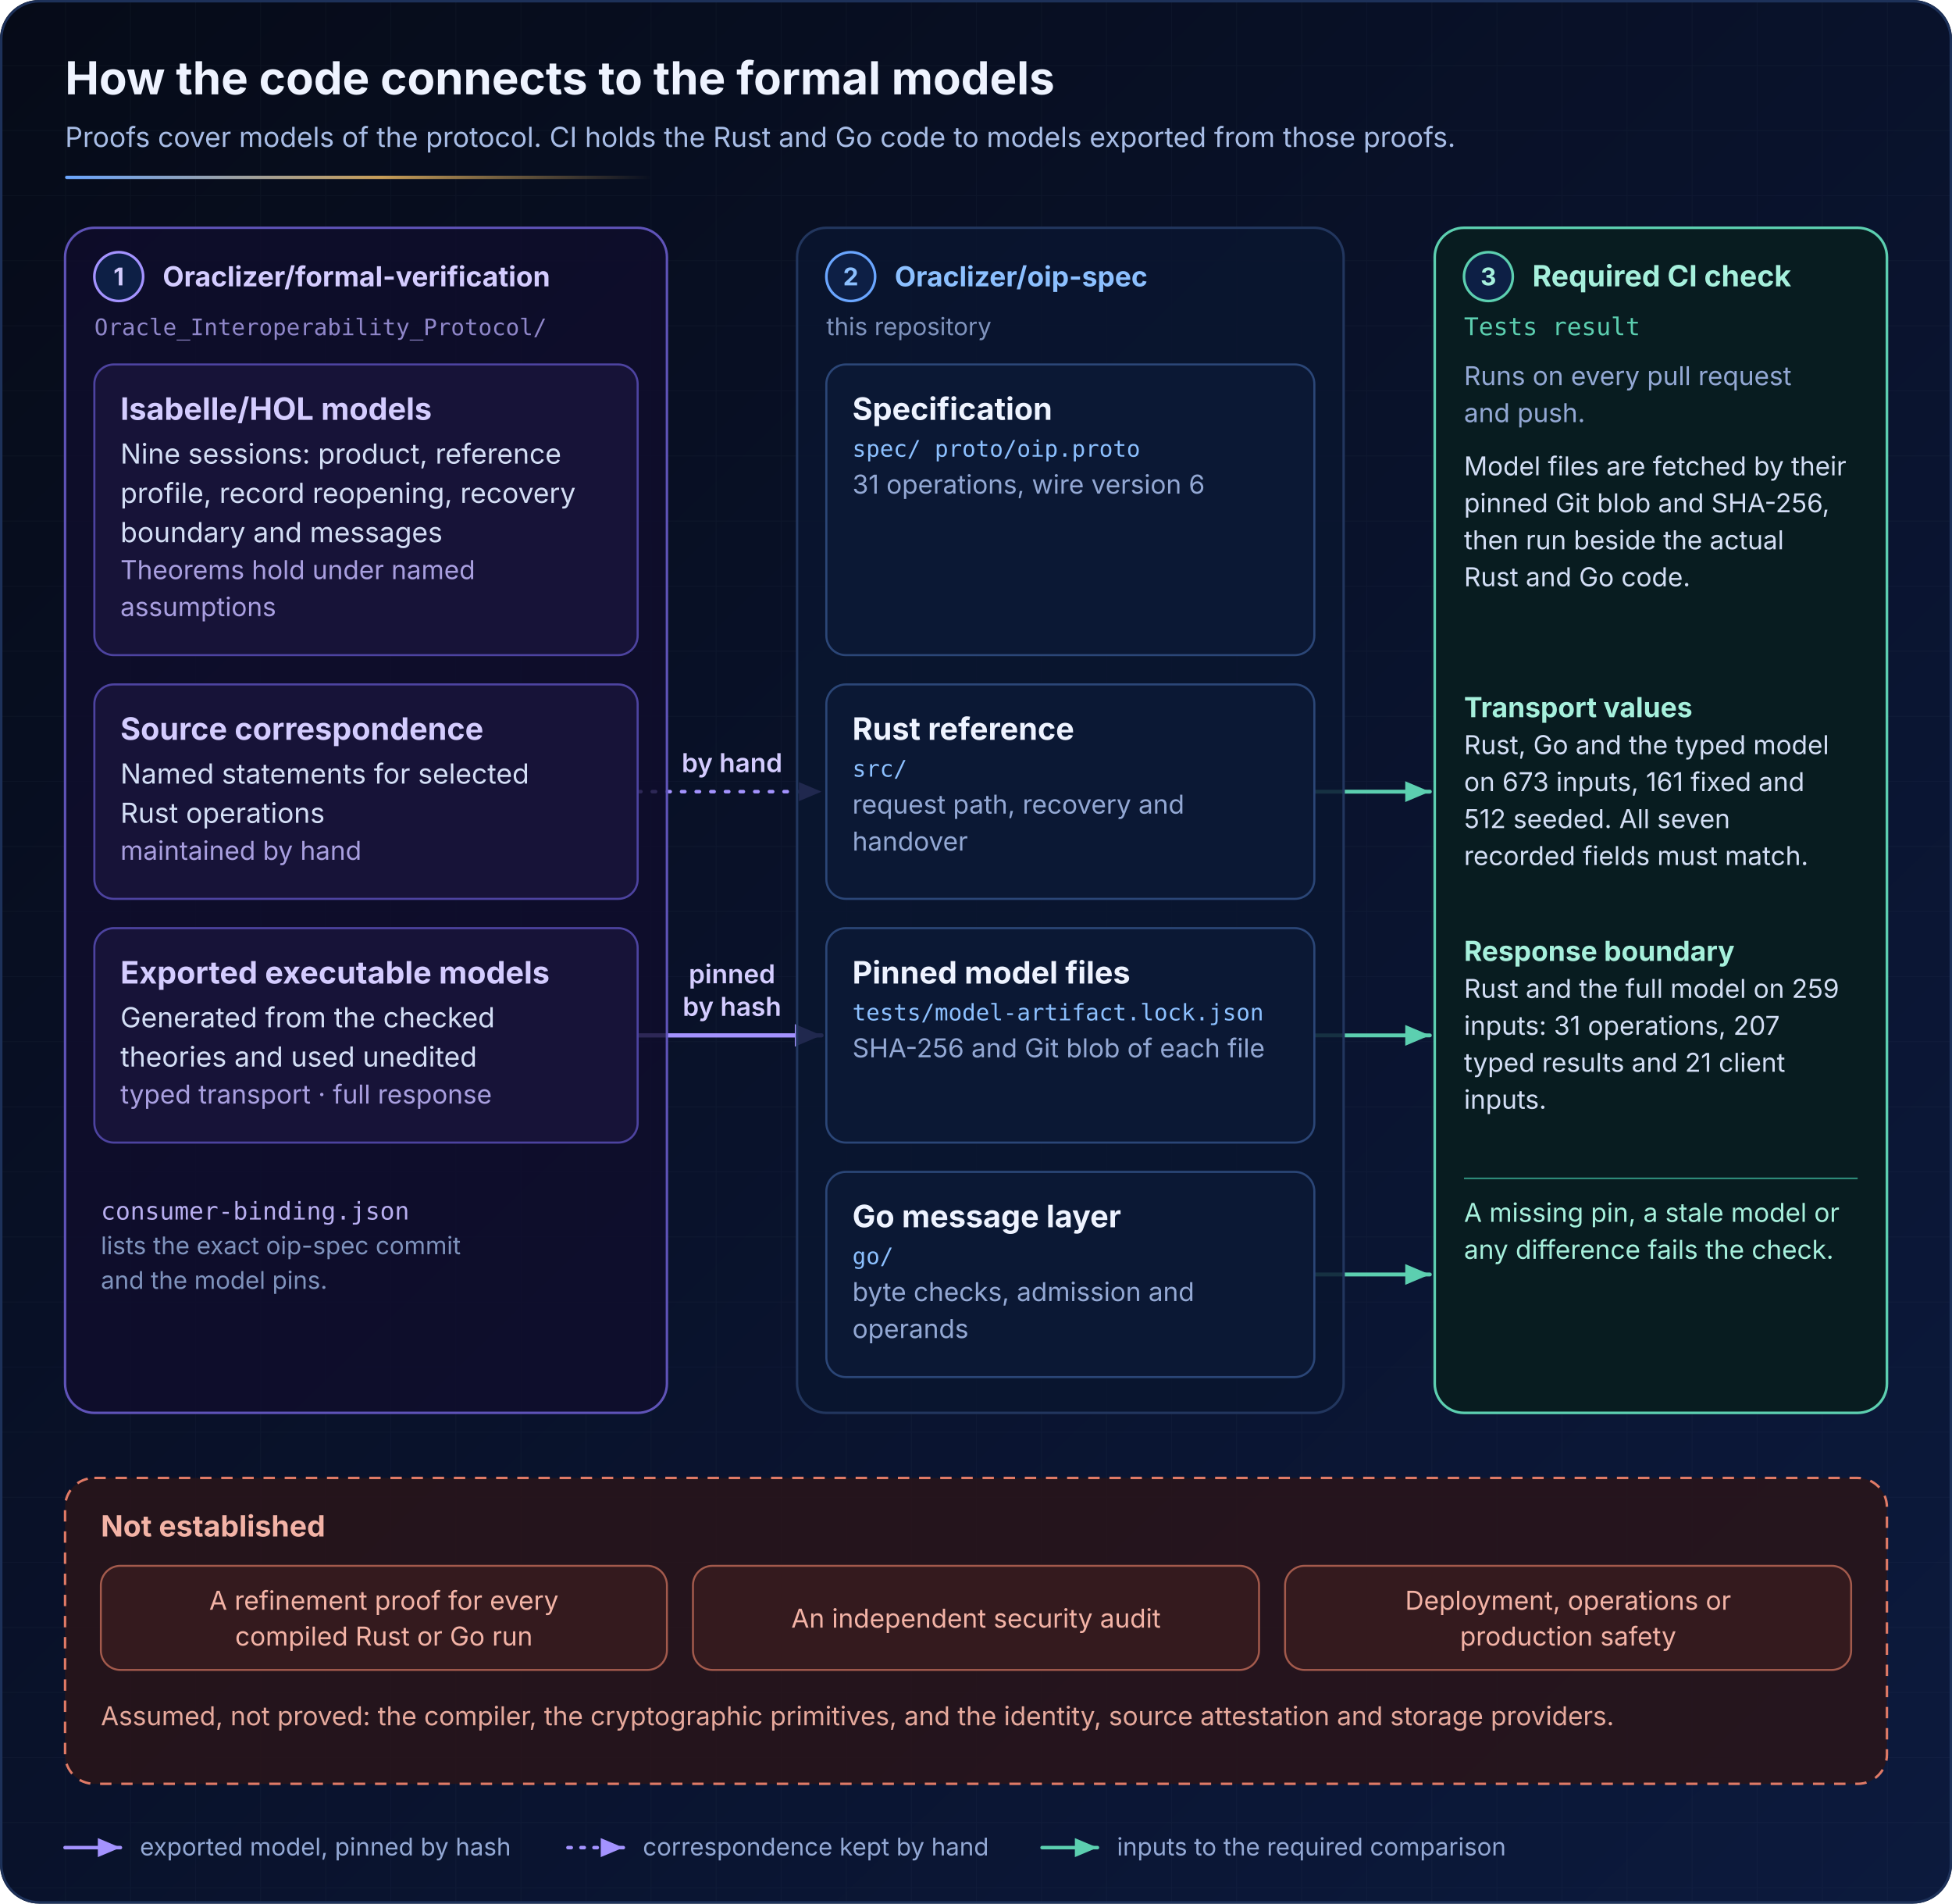
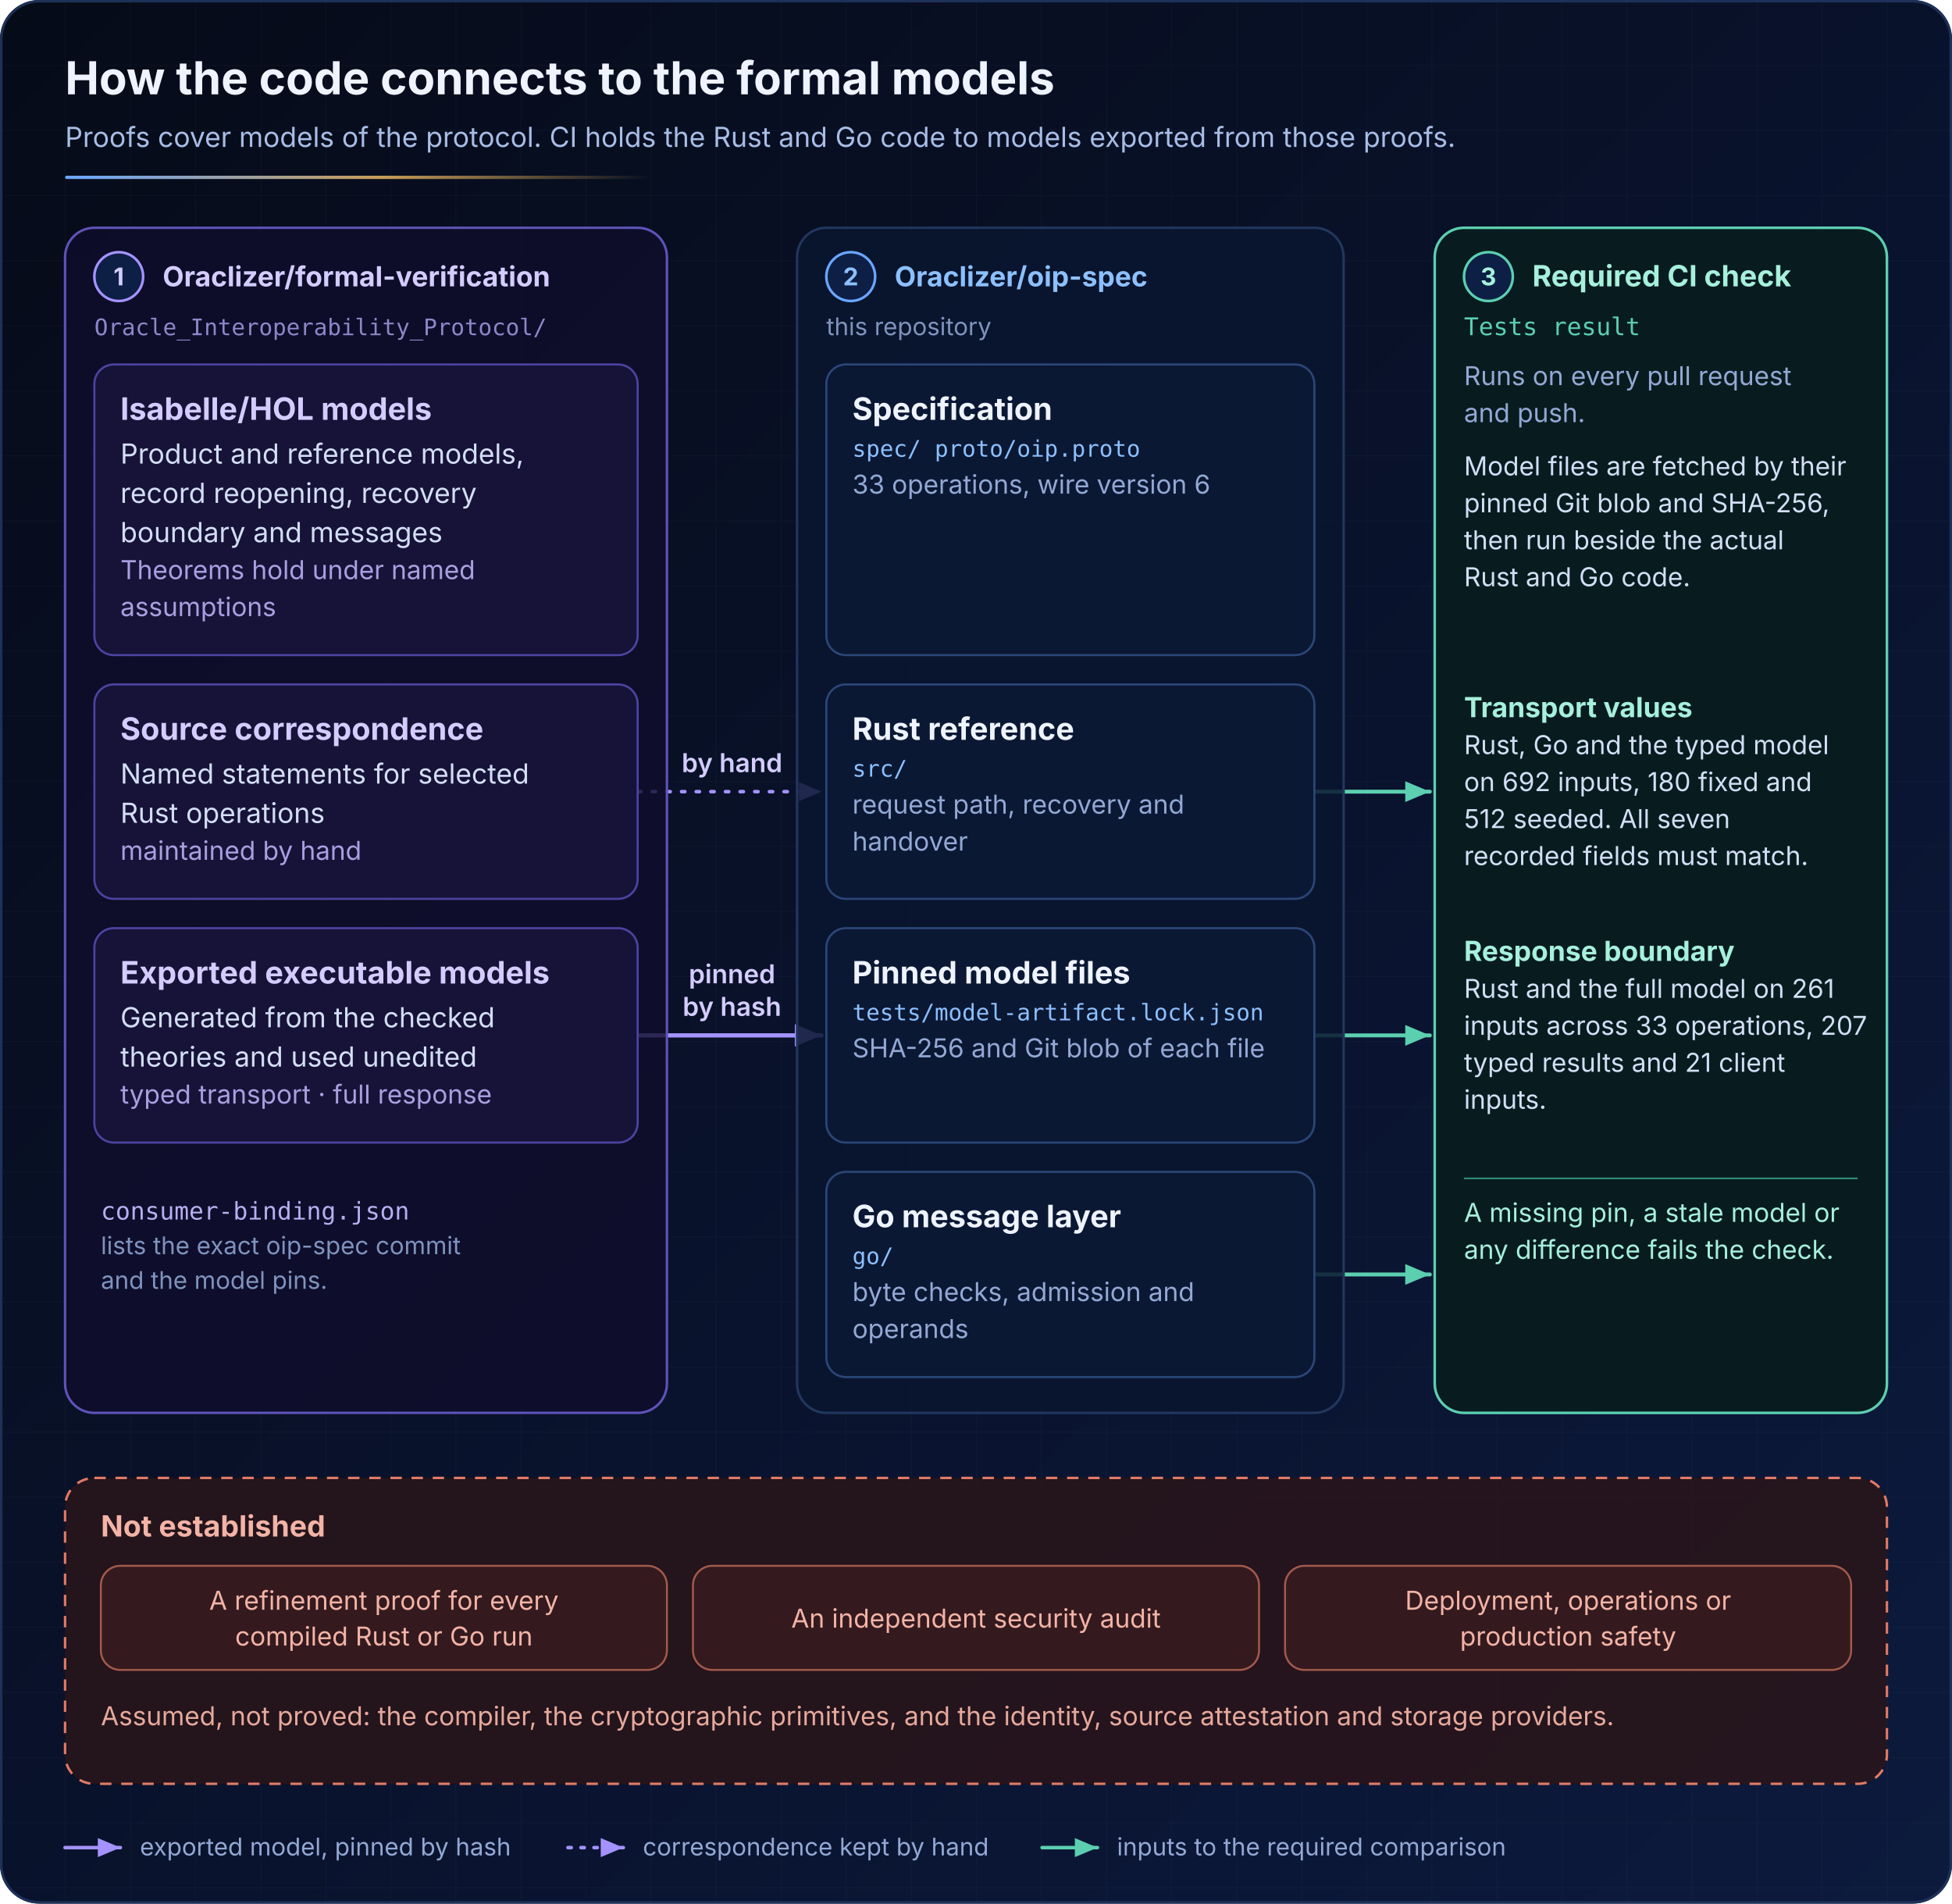
<svg xmlns="http://www.w3.org/2000/svg" width="1200" height="1170" viewBox="0 0 1200 1170" preserveAspectRatio="xMidYMid meet" role="img" aria-labelledby="oipfv-title oipfv-desc">
  <defs>
    <linearGradient id="oipfv-bg" x1="0" y1="0" x2="1" y2="1">
      <stop offset="0" stop-color="#060b18" />
      <stop offset=".62" stop-color="#0a1430" />
      <stop offset="1" stop-color="#0c1a3d" />
    </linearGradient>
    <pattern id="oipfv-grid" width="40" height="40" patternUnits="userSpaceOnUse">
      <path d="M40 0H0v40" fill="none" stroke="#9fb6e0" stroke-width="1" opacity=".035" />
    </pattern>
    <linearGradient id="oipfv-rule" x1="0" y1="0" x2="1" y2="0">
      <stop offset="0" stop-color="#6aa6ff" />
      <stop offset=".54" stop-color="#c79d58" />
      <stop offset="1" stop-color="#c79d58" stop-opacity="0" />
    </linearGradient>
    <marker id="oipfv-blue" viewBox="0 0 10 10" refX="9" refY="5" markerWidth="7" markerHeight="7" orient="auto-start-reverse">
      <path d="M0 1.2 9 5 0 8.8Z" fill="#6aa6ff" />
    </marker>
    <marker id="oipfv-gold" viewBox="0 0 10 10" refX="9" refY="5" markerWidth="7" markerHeight="7" orient="auto-start-reverse">
      <path d="M0 1.2 9 5 0 8.8Z" fill="#e8b660" />
    </marker>
    <marker id="oipfv-coral" viewBox="0 0 10 10" refX="9" refY="5" markerWidth="7" markerHeight="7" orient="auto-start-reverse">
      <path d="M0 1.2 9 5 0 8.8Z" fill="#e07a66" />
    </marker>
    <marker id="oipfv-slate" viewBox="0 0 10 10" refX="9" refY="5" markerWidth="7" markerHeight="7" orient="auto-start-reverse">
      <path d="M0 1.2 9 5 0 8.8Z" fill="#8fa3cf" />
    </marker>
    <marker id="oipfv-violet" viewBox="0 0 10 10" refX="9" refY="5" markerWidth="7" markerHeight="7" orient="auto-start-reverse">
      <path d="M0 1.2 9 5 0 8.8Z" fill="#a493ff" />
    </marker>
    <marker id="oipfv-teal" viewBox="0 0 10 10" refX="9" refY="5" markerWidth="7" markerHeight="7" orient="auto-start-reverse">
      <path d="M0 1.2 9 5 0 8.8Z" fill="#5ccfb0" />
    </marker>
  </defs>
  <rect width="1200" height="1170" rx="24" fill="url(#oipfv-bg)" />
  <rect width="1200" height="1170" rx="24" fill="url(#oipfv-grid)" />
  <rect x=".75" y=".75" width="1198.5" height="1168.5" rx="23.5" fill="none" stroke="#1d3159" stroke-width="1.5" />
  <text x="40" y="58" font-family="Inter,Segoe UI,Arial,sans-serif" font-size="28" font-weight="700" fill="#eef3ff">How the code connects to the formal models</text>
  <text x="40" y="90.3" font-family="Inter,Segoe UI,Arial,sans-serif" font-size="17" fill="#a8bde6">Proofs cover models of the protocol. CI holds the Rust and Go code to models exported from those proofs.</text>
  <rect x="40" y="108" width="360" height="2" rx="1" fill="url(#oipfv-rule)" />
  <path d="M392 486.56 L505 486.56" fill="none" stroke="#a493ff" stroke-width="2.2" stroke-linecap="round" stroke-linejoin="round" stroke-dasharray="2 7" marker-end="url(#oipfv-violet)" />
  <path d="M392 636.36 L505 636.36" fill="none" stroke="#a493ff" stroke-width="2.6" stroke-linecap="round" stroke-linejoin="round" marker-end="url(#oipfv-violet)" />
  <text x="450" y="474.56" font-family="Inter,Segoe UI,Arial,sans-serif" font-size="16" font-weight="600" text-anchor="middle" fill="#d4ccff">by hand</text>
  <text x="450" y="604.36" font-family="Inter,Segoe UI,Arial,sans-serif" font-size="16" font-weight="600" text-anchor="middle" fill="#d4ccff">pinned</text>
  <text x="450" y="624.36" font-family="Inter,Segoe UI,Arial,sans-serif" font-size="16" font-weight="600" text-anchor="middle" fill="#d4ccff">by hash</text>
  <path d="M808 486.56 L879 486.56" fill="none" stroke="#5ccfb0" stroke-width="2.4" stroke-linecap="round" stroke-linejoin="round" marker-end="url(#oipfv-teal)" />
  <path d="M808 636.36 L879 636.36" fill="none" stroke="#5ccfb0" stroke-width="2.4" stroke-linecap="round" stroke-linejoin="round" marker-end="url(#oipfv-teal)" />
  <path d="M808 783.32 L879 783.32" fill="none" stroke="#5ccfb0" stroke-width="2.4" stroke-linecap="round" stroke-linejoin="round" marker-end="url(#oipfv-teal)" />
  <rect x="40" y="140" width="370" height="728.38" rx="18" fill="#100d2c" stroke="#5f53b8" stroke-width="1.5" fill-opacity="0.8" />
  <circle cx="73" cy="170" r="15" fill="#0d1f45" stroke="#a493ff" stroke-width="1.6" />
  <text x="73" y="175.4" font-family="Inter,Segoe UI,Arial,sans-serif" font-size="15" font-weight="700" text-anchor="middle" fill="#d4ccff">1</text>
  <text x="100" y="176" font-family="Inter,Segoe UI,Arial,sans-serif" font-size="17" font-weight="700" fill="#d4ccff">Oraclizer/formal-verification</text>
  <text x="58" y="206" font-family="SFMono-Regular,Consolas,Menlo,monospace" font-size="14" fill="#8f86c9">Oracle_Interoperability_Protocol/</text>
  <rect x="490" y="140" width="336" height="728.38" rx="18" fill="#0a1630" stroke="#22365e" stroke-width="1.5" fill-opacity="0.85" />
  <circle cx="523" cy="170" r="15" fill="#0d1f45" stroke="#6aa6ff" stroke-width="1.6" />
  <text x="523" y="175.4" font-family="Inter,Segoe UI,Arial,sans-serif" font-size="15" font-weight="700" text-anchor="middle" fill="#8cc0ff">2</text>
  <text x="550" y="176" font-family="Inter,Segoe UI,Arial,sans-serif" font-size="17" font-weight="700" fill="#8cc0ff">Oraclizer/oip-spec</text>
  <text x="508" y="206" font-family="Inter,Segoe UI,Arial,sans-serif" font-size="15" fill="#7f93bd">this repository</text>
  <rect class="card" x="58" y="224" width="334" height="178.66" rx="12" fill="#171338" stroke="#4d43a0" stroke-width="1.3" />
  <text x="74" y="258.05" font-family="Inter,Segoe UI,Arial,sans-serif" font-size="19" font-weight="700" fill="#d4ccff">Isabelle/HOL models</text>
-   <text x="74" y="284.94" font-family="Inter,Segoe UI,Arial,sans-serif" font-size="17" fill="#d3def5">Nine sessions: product, reference</text>
-   <text x="74" y="309.08" font-family="Inter,Segoe UI,Arial,sans-serif" font-size="17" fill="#d3def5">profile, record reopening, recovery</text>
+   <text x="74" y="284.94" font-family="Inter,Segoe UI,Arial,sans-serif" font-size="17" fill="#d3def5">Product and reference models,</text>
+   <text x="74" y="309.08" font-family="Inter,Segoe UI,Arial,sans-serif" font-size="17" fill="#d3def5">record reopening, recovery</text>
  <text x="74" y="333.22" font-family="Inter,Segoe UI,Arial,sans-serif" font-size="17" fill="#d3def5">boundary and messages</text>
  <text x="74" y="355.94" font-family="Inter,Segoe UI,Arial,sans-serif" font-size="16" fill="#a99fe0">Theorems hold under named</text>
  <text x="74" y="378.66" font-family="Inter,Segoe UI,Arial,sans-serif" font-size="16" fill="#a99fe0">assumptions</text>
  <rect class="card" x="58" y="420.66" width="334" height="131.8" rx="12" fill="#171338" stroke="#4d43a0" stroke-width="1.3" />
  <text x="74" y="454.71" font-family="Inter,Segoe UI,Arial,sans-serif" font-size="19" font-weight="700" fill="#d4ccff">Source correspondence</text>
  <text x="74" y="481.6" font-family="Inter,Segoe UI,Arial,sans-serif" font-size="17" fill="#d3def5">Named statements for selected</text>
  <text x="74" y="505.74" font-family="Inter,Segoe UI,Arial,sans-serif" font-size="17" fill="#d3def5">Rust operations</text>
  <text x="74" y="528.46" font-family="Inter,Segoe UI,Arial,sans-serif" font-size="16" fill="#a99fe0">maintained by hand</text>
  <rect class="card" x="58" y="570.46" width="334" height="131.8" rx="12" fill="#171338" stroke="#4d43a0" stroke-width="1.3" />
  <text x="74" y="604.51" font-family="Inter,Segoe UI,Arial,sans-serif" font-size="19" font-weight="700" fill="#d4ccff">Exported executable models</text>
  <text x="74" y="631.4" font-family="Inter,Segoe UI,Arial,sans-serif" font-size="17" fill="#d3def5">Generated from the checked</text>
  <text x="74" y="655.54" font-family="Inter,Segoe UI,Arial,sans-serif" font-size="17" fill="#d3def5">theories and used unedited</text>
  <text x="74" y="678.26" font-family="Inter,Segoe UI,Arial,sans-serif" font-size="16" fill="#a99fe0">typed transport · full response</text>
  <text x="62" y="749.56" font-family="Inter,Segoe UI,Arial,sans-serif" font-size="15">
    <tspan font-family="SFMono-Regular,Consolas,Menlo,monospace" fill="#b8aef0">consumer-binding.json</tspan>
  </text>
  <text x="62" y="770.86" font-family="Inter,Segoe UI,Arial,sans-serif" font-size="15" fill="#7f93bd">lists the exact oip-spec commit</text>
  <text x="62" y="792.16" font-family="Inter,Segoe UI,Arial,sans-serif" font-size="15" fill="#7f93bd">and the model pins.</text>
  <rect class="card" x="508" y="224" width="300" height="178.66" rx="12" fill="#0b1834" stroke="#2b4677" stroke-width="1.3" />
  <text x="524" y="258.05" font-family="Inter,Segoe UI,Arial,sans-serif" font-size="19" font-weight="700" fill="#eef3ff">Specification</text>
  <text x="524" y="280.68" font-family="SFMono-Regular,Consolas,Menlo,monospace" font-size="14" fill="#8cc0ff">spec/ proto/oip.proto</text>
-   <text x="524" y="303.4" font-family="Inter,Segoe UI,Arial,sans-serif" font-size="16" fill="#93a8d4">31 operations, wire version 6</text>
+   <text x="524" y="303.4" font-family="Inter,Segoe UI,Arial,sans-serif" font-size="16" fill="#93a8d4">33 operations, wire version 6</text>
  <rect class="card" x="508" y="420.66" width="300" height="131.8" rx="12" fill="#0b1834" stroke="#2b4677" stroke-width="1.3" />
  <text x="524" y="454.71" font-family="Inter,Segoe UI,Arial,sans-serif" font-size="19" font-weight="700" fill="#eef3ff">Rust reference</text>
  <text x="524" y="477.34" font-family="SFMono-Regular,Consolas,Menlo,monospace" font-size="14" fill="#8cc0ff">src/</text>
  <text x="524" y="500.06" font-family="Inter,Segoe UI,Arial,sans-serif" font-size="16" fill="#93a8d4">request path, recovery and</text>
  <text x="524" y="522.78" font-family="Inter,Segoe UI,Arial,sans-serif" font-size="16" fill="#93a8d4">handover</text>
  <rect class="card" x="508" y="570.46" width="300" height="131.8" rx="12" fill="#0b1834" stroke="#2b4677" stroke-width="1.3" />
  <text x="524" y="604.51" font-family="Inter,Segoe UI,Arial,sans-serif" font-size="19" font-weight="700" fill="#eef3ff">Pinned model files</text>
  <text x="524" y="627.14" font-family="SFMono-Regular,Consolas,Menlo,monospace" font-size="14" fill="#8cc0ff">tests/model-artifact.lock.json</text>
  <text x="524" y="649.86" font-family="Inter,Segoe UI,Arial,sans-serif" font-size="16" fill="#93a8d4">SHA-256 and Git blob of each file</text>
  <rect class="card" x="508" y="720.26" width="300" height="126.12" rx="12" fill="#0b1834" stroke="#2b4677" stroke-width="1.3" />
  <text x="524" y="754.31" font-family="Inter,Segoe UI,Arial,sans-serif" font-size="19" font-weight="700" fill="#eef3ff">Go message layer</text>
  <text x="524" y="776.94" font-family="SFMono-Regular,Consolas,Menlo,monospace" font-size="14" fill="#8cc0ff">go/</text>
  <text x="524" y="799.66" font-family="Inter,Segoe UI,Arial,sans-serif" font-size="16" fill="#93a8d4">byte checks, admission and</text>
  <text x="524" y="822.38" font-family="Inter,Segoe UI,Arial,sans-serif" font-size="16" fill="#93a8d4">operands</text>
  <rect class="card" x="882" y="140" width="278" height="728.38" rx="18" fill="#081c20" stroke="#5ccfb0" stroke-width="1.6" />
  <circle cx="915" cy="170" r="15" fill="#0d1f45" stroke="#5ccfb0" stroke-width="1.6" />
  <text x="915" y="175.4" font-family="Inter,Segoe UI,Arial,sans-serif" font-size="15" font-weight="700" text-anchor="middle" fill="#a6f0dc">3</text>
  <text x="942" y="176" font-family="Inter,Segoe UI,Arial,sans-serif" font-size="18" font-weight="700" fill="#a6f0dc">Required CI check</text>
  <text x="900" y="206" font-family="SFMono-Regular,Consolas,Menlo,monospace" font-size="15" fill="#5ccfb0">Tests result</text>
  <text x="900" y="236.72" font-family="Inter,Segoe UI,Arial,sans-serif" font-size="16" fill="#93a8d4">Runs on every pull request</text>
  <text x="900" y="259.44" font-family="Inter,Segoe UI,Arial,sans-serif" font-size="16" fill="#93a8d4">and push.</text>
  <text x="900" y="292.16" font-family="Inter,Segoe UI,Arial,sans-serif" font-size="16" fill="#d3def5">Model files are fetched by their</text>
  <text x="900" y="314.88" font-family="Inter,Segoe UI,Arial,sans-serif" font-size="16" fill="#d3def5">pinned Git blob and SHA-256,</text>
  <text x="900" y="337.6" font-family="Inter,Segoe UI,Arial,sans-serif" font-size="16" fill="#d3def5">then run beside the actual</text>
  <text x="900" y="360.32" font-family="Inter,Segoe UI,Arial,sans-serif" font-size="16" fill="#d3def5">Rust and Go code.</text>
  <text x="900" y="440.8" font-family="Inter,Segoe UI,Arial,sans-serif" font-size="17" font-weight="700" fill="#a6f0dc">Transport values</text>
  <text x="900" y="463.52" font-family="Inter,Segoe UI,Arial,sans-serif" font-size="16" fill="#d3def5">Rust, Go and the typed model</text>
-   <text x="900" y="486.24" font-family="Inter,Segoe UI,Arial,sans-serif" font-size="16" fill="#d3def5">on 673 inputs, 161 fixed and</text>
+   <text x="900" y="486.24" font-family="Inter,Segoe UI,Arial,sans-serif" font-size="16" fill="#d3def5">on 692 inputs, 180 fixed and</text>
  <text x="900" y="508.96" font-family="Inter,Segoe UI,Arial,sans-serif" font-size="16" fill="#d3def5">512 seeded. All seven</text>
  <text x="900" y="531.68" font-family="Inter,Segoe UI,Arial,sans-serif" font-size="16" fill="#d3def5">recorded fields must match.</text>
  <text x="900" y="590.6" font-family="Inter,Segoe UI,Arial,sans-serif" font-size="17" font-weight="700" fill="#a6f0dc">Response boundary</text>
-   <text x="900" y="613.32" font-family="Inter,Segoe UI,Arial,sans-serif" font-size="16" fill="#d3def5">Rust and the full model on 259</text>
-   <text x="900" y="636.04" font-family="Inter,Segoe UI,Arial,sans-serif" font-size="16" fill="#d3def5">inputs: 31 operations, 207</text>
+   <text x="900" y="613.32" font-family="Inter,Segoe UI,Arial,sans-serif" font-size="16" fill="#d3def5">Rust and the full model on 261</text>
+   <text x="900" y="636.04" font-family="Inter,Segoe UI,Arial,sans-serif" font-size="16" fill="#d3def5">inputs across 33 operations, 207</text>
  <text x="900" y="658.76" font-family="Inter,Segoe UI,Arial,sans-serif" font-size="16" fill="#d3def5">typed results and 21 client</text>
  <text x="900" y="681.48" font-family="Inter,Segoe UI,Arial,sans-serif" font-size="16" fill="#d3def5">inputs.</text>
  <path d="M900 724.26H1142" class="sep" fill="none" stroke="#2f8f7c" stroke-width="1" />
  <text x="900" y="750.98" font-family="Inter,Segoe UI,Arial,sans-serif" font-size="16" fill="#a6f0dc">A missing pin, a stale model or</text>
  <text x="900" y="773.7" font-family="Inter,Segoe UI,Arial,sans-serif" font-size="16" fill="#a6f0dc">any difference fails the check.</text>
  <rect class="card" x="40" y="908.38" width="1120" height="188" rx="18" fill="#2a1519" stroke="#e07a66" stroke-width="1.5" stroke-dasharray="7 6" fill-opacity="0.85" />
  <text x="62" y="944.38" font-family="Inter,Segoe UI,Arial,sans-serif" font-size="18" font-weight="700" fill="#f3b3a6">Not established</text>
  <rect x="62" y="962.38" width="348" height="64" rx="12" fill="#341a1e" stroke="#a35a4c" stroke-width="1.2" />
  <text x="236" y="989.38" font-family="Inter,Segoe UI,Arial,sans-serif" font-size="16" text-anchor="middle" fill="#f3b3a6">A refinement proof for every</text>
  <text x="236" y="1011.38" font-family="Inter,Segoe UI,Arial,sans-serif" font-size="16" text-anchor="middle" fill="#f3b3a6">compiled Rust or Go run</text>
  <rect x="426" y="962.38" width="348" height="64" rx="12" fill="#341a1e" stroke="#a35a4c" stroke-width="1.2" />
  <text x="600" y="1000.38" font-family="Inter,Segoe UI,Arial,sans-serif" font-size="16" text-anchor="middle" fill="#f3b3a6">An independent security audit</text>
  <rect x="790" y="962.38" width="348" height="64" rx="12" fill="#341a1e" stroke="#a35a4c" stroke-width="1.2" />
  <text x="964" y="989.38" font-family="Inter,Segoe UI,Arial,sans-serif" font-size="16" text-anchor="middle" fill="#f3b3a6">Deployment, operations or</text>
  <text x="964" y="1011.38" font-family="Inter,Segoe UI,Arial,sans-serif" font-size="16" text-anchor="middle" fill="#f3b3a6">production safety</text>
  <text x="62" y="1060.38" font-family="Inter,Segoe UI,Arial,sans-serif" font-size="16" fill="#e6a99c">Assumed, not proved: the compiler, the cryptographic primitives, and the identity, source attestation and storage providers.</text>
  <path d="M40 1135.58 L74 1135.58" fill="none" stroke="#a493ff" stroke-width="2.2" stroke-linecap="round" stroke-linejoin="round" marker-end="url(#oipfv-violet)" />
  <text x="86" y="1140.38" font-family="Inter,Segoe UI,Arial,sans-serif" font-size="15" fill="#93a8d4">exported model, pinned by hash</text>
  <path d="M349.167 1135.58 L383.167 1135.58" fill="none" stroke="#a493ff" stroke-width="2.2" stroke-linecap="round" stroke-linejoin="round" stroke-dasharray="2 6" marker-end="url(#oipfv-violet)" />
  <text x="395.167" y="1140.38" font-family="Inter,Segoe UI,Arial,sans-serif" font-size="15" fill="#93a8d4">correspondence kept by hand</text>
  <path d="M640.638 1135.58 L674.638 1135.58" fill="none" stroke="#5ccfb0" stroke-width="2.2" stroke-linecap="round" stroke-linejoin="round" marker-end="url(#oipfv-teal)" />
  <text x="686.638" y="1140.38" font-family="Inter,Segoe UI,Arial,sans-serif" font-size="15" fill="#93a8d4">inputs to the required comparison</text>
</svg>
